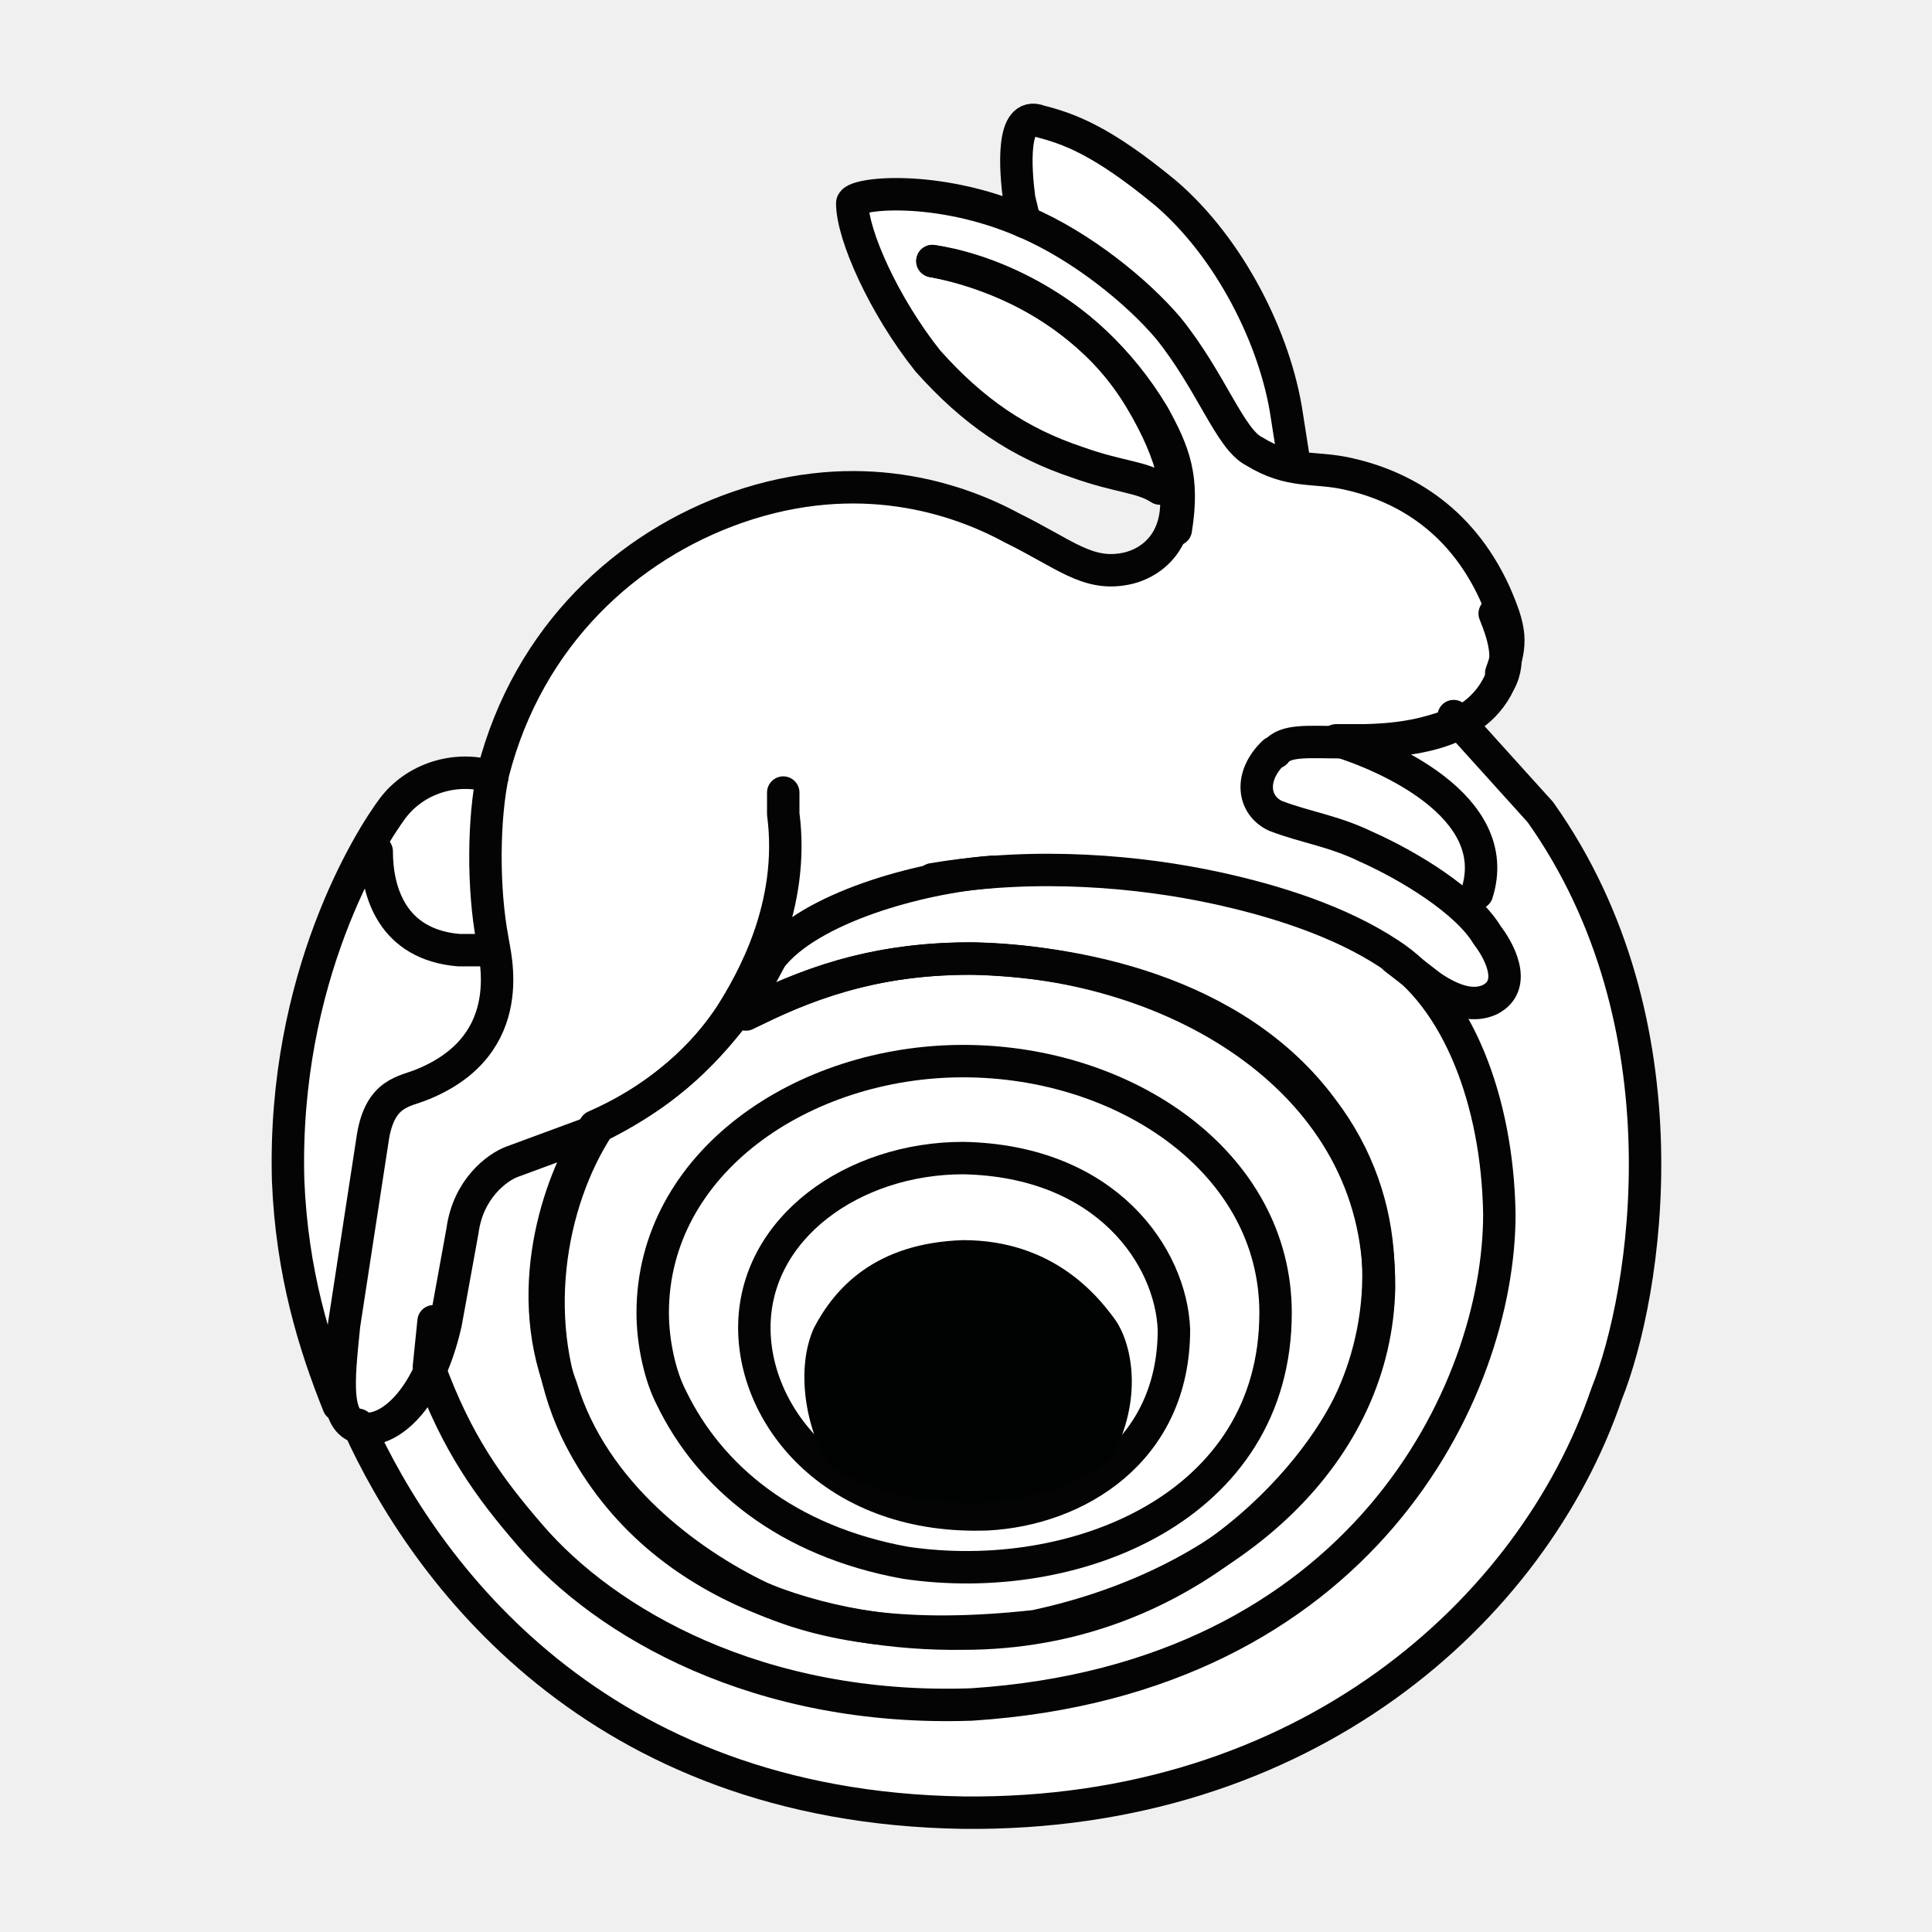
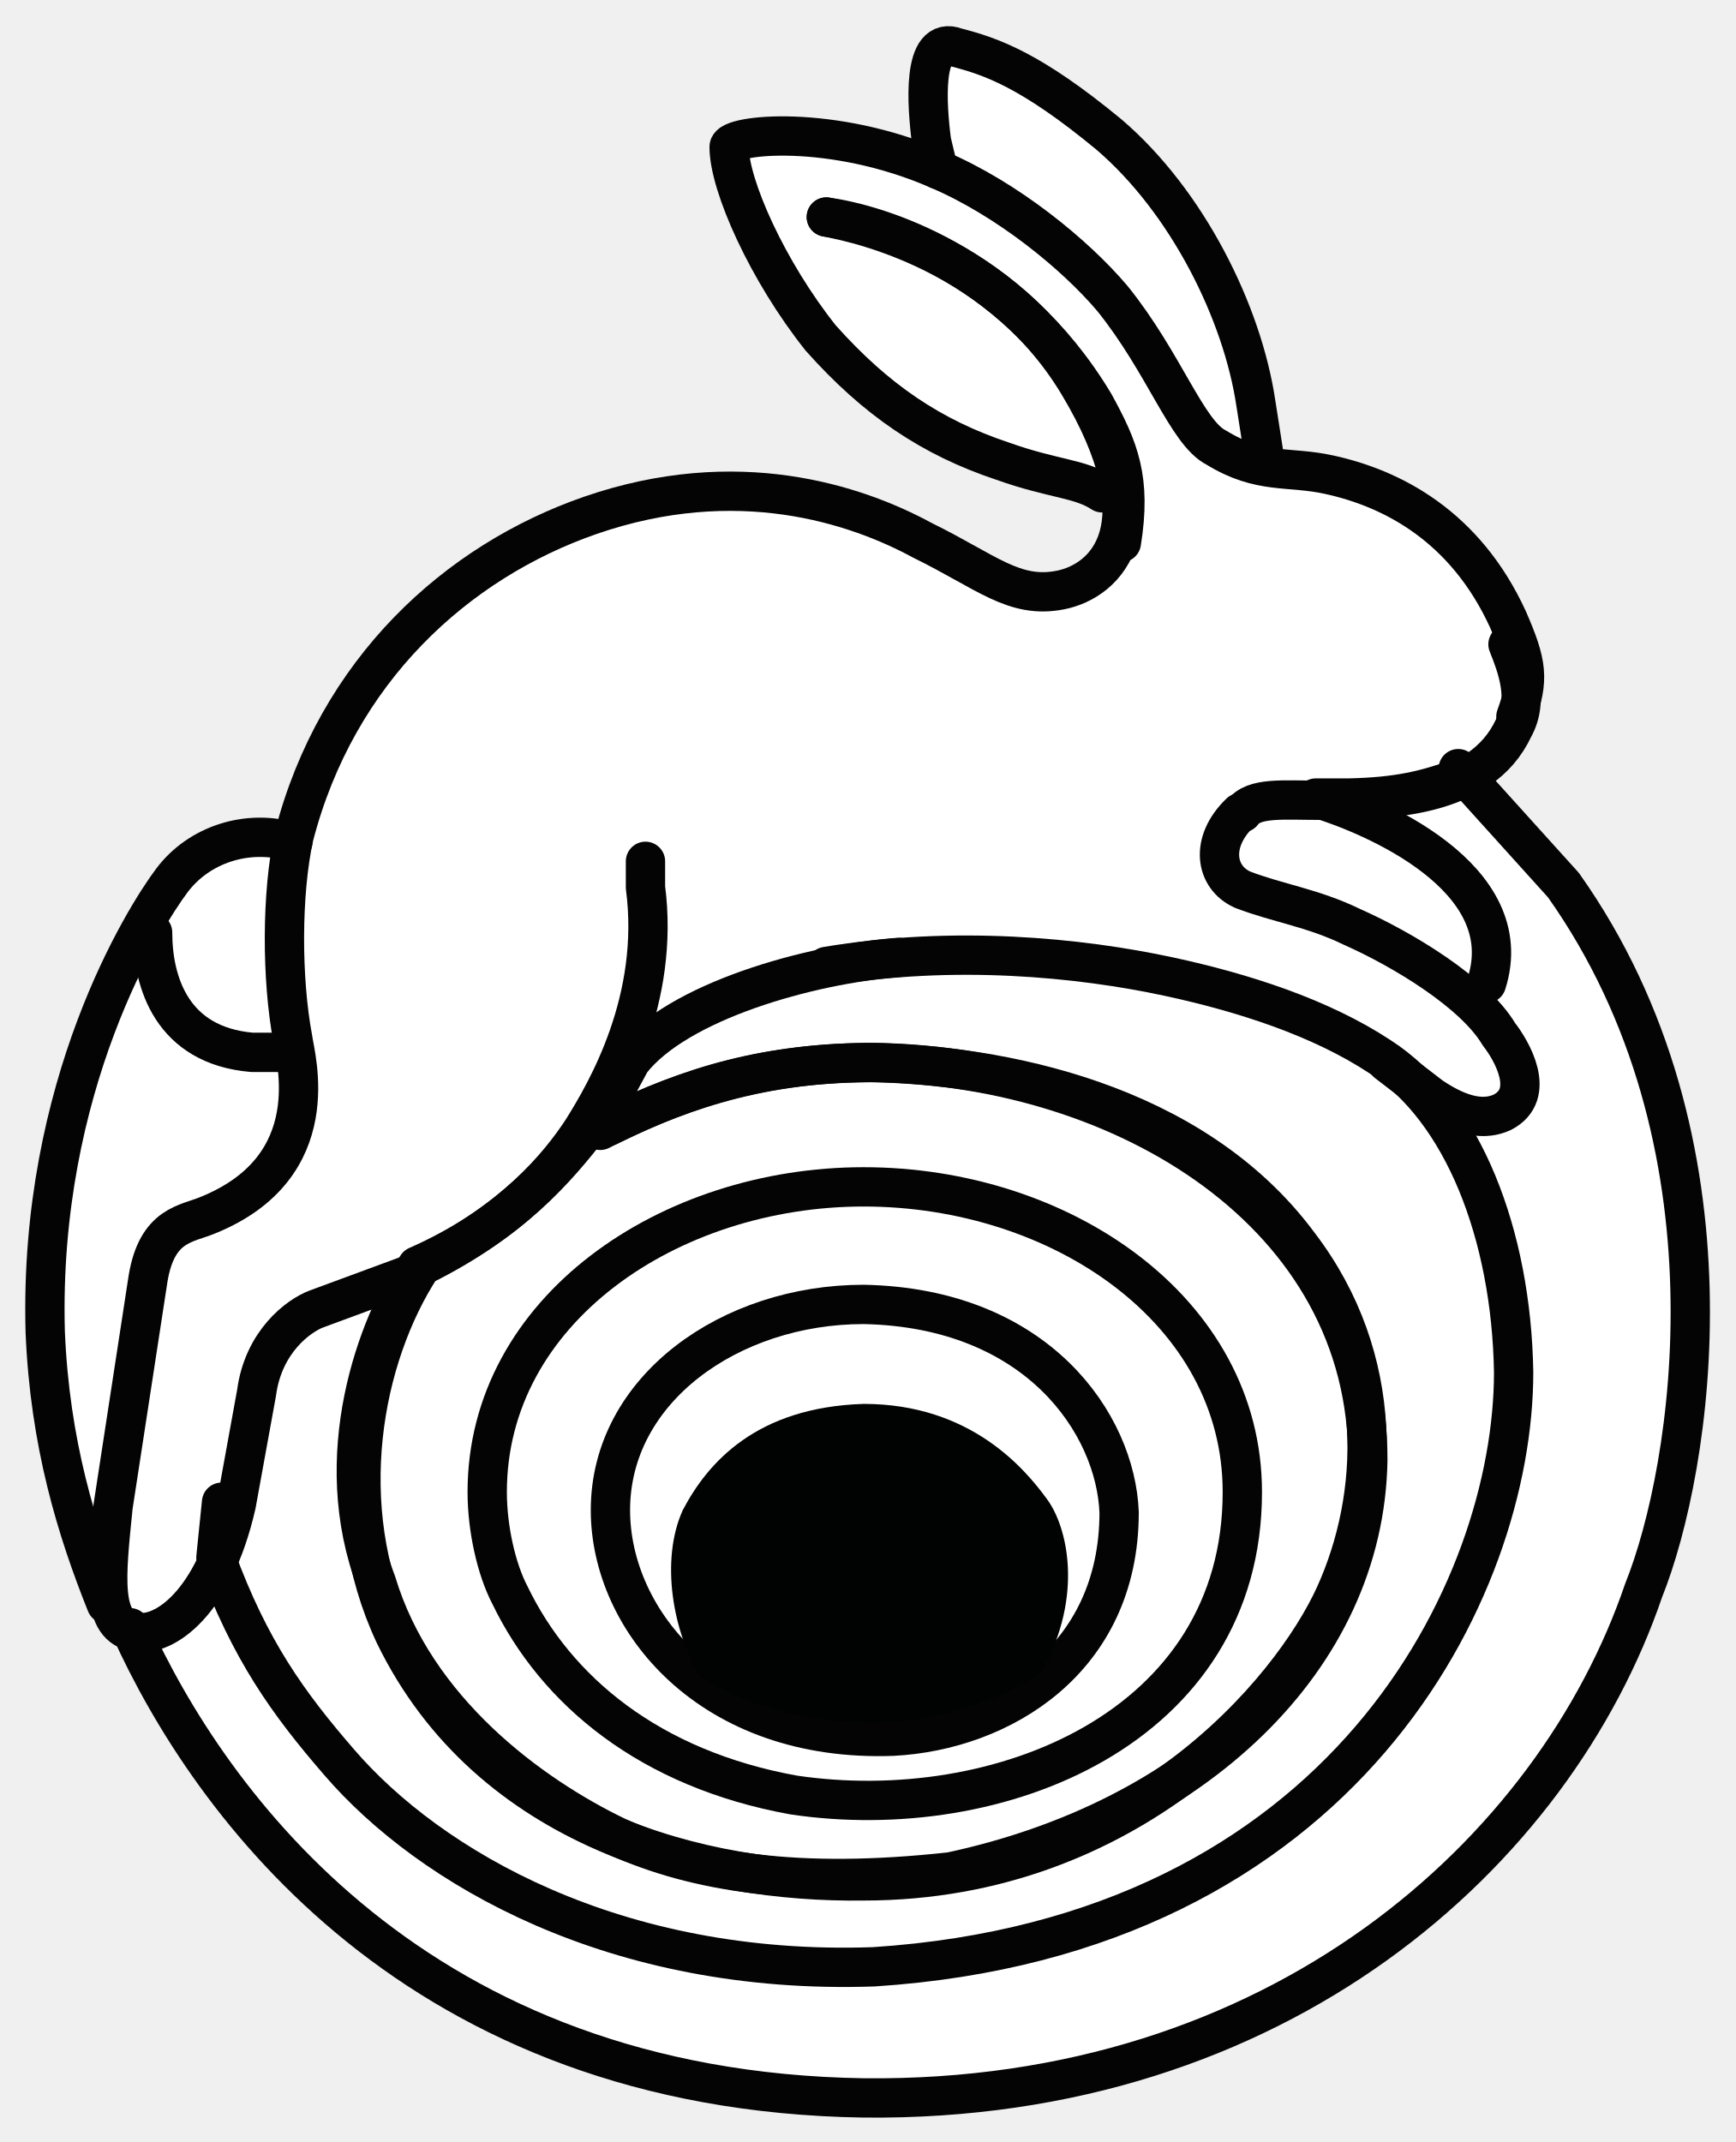
- <svg xmlns="http://www.w3.org/2000/svg" viewBox="-25.400 -7.800 207.200 207.200">
+ <svg xmlns="http://www.w3.org/2000/svg" viewBox="1.5 1 153.5 189.5">
  <style type="text/css">.cls-0 {fill:#FAF8EC;}
.cls-1 {fill:none;stroke:#040405;stroke-width:3.478;stroke-linecap:round;stroke-linejoin:round;stroke-miterlimit:10;}
.cls-2 {fill:#010202;}</style>
  <g transform="translate(0,192) scale(0.01,-0.01)" fill="#ffffff" stroke="none" fill-rule="evenodd">
    <path d="M8460 18856 c-135 -36 -222 -162 -256 -366 -16 -101 -18 -356 -4 -500 6 -56 10 -104 8 -105 -2 -2 -64 14 -138 36 -160 47 -424 102 -605 125 -166 22 -583 25 -700 5 -172 -28 -279 -85 -316 -164 -95 -210 165 -910 567 -1525 168 -256 256 -364 469 -578 333 -333 608 -535 980 -721 269 -135 575 -244 940 -337 253 -64 308 -81 389 -125 32 -17 69 -31 82 -31 21 0 24 -5 24 -37 -1 -107 -55 -245 -131 -327 -96 -105 -203 -154 -359 -163 -172 -10 -268 25 -690 257 -538 294 -835 421 -1212 516 -307 77 -566 108 -903 108 -436 -1 -791 -58 -1215 -196 -1205 -392 -2161 -1279 -2628 -2438 -53 -132 -142 -392 -142 -415 0 -11 -30 -13 -147 -13 -231 1 -421 -46 -598 -148 -217 -127 -343 -267 -556 -625 -442 -740 -765 -1698 -883 -2619 -153 -1186 -21 -2267 418 -3428 46 -123 95 -236 108 -250 12 -15 34 -49 47 -75 30 -59 90 -129 137 -157 29 -18 49 -50 110 -172 827 -1650 2135 -2871 3756 -3504 663 -259 1374 -419 2183 -490 236 -21 929 -30 1180 -15 824 48 1599 205 2312 467 1452 534 2646 1468 3469 2714 325 493 548 959 770 1615 305 896 420 2106 304 3175 -107 972 -406 1887 -871 2656 -171 284 -233 363 -603 773 -196 216 -359 397 -362 402 -3 5 32 46 78 91 117 116 222 278 270 418 10 30 30 125 44 210 42 253 25 389 -86 667 -107 268 -266 533 -445 741 -404 469 -1002 762 -1648 808 -88 6 -100 9 -107 28 -5 12 -25 129 -45 261 -49 326 -94 522 -174 765 -134 404 -302 748 -536 1100 -265 398 -541 684 -960 999 -417 312 -737 477 -1119 575 -108 29 -139 30 -206 12z" />
  </g>
  <path class="cls-1" d="m13 145c7.1 15.7 25.4 41 64.9 41.6 36.7 0.4 61.1-21.7 69-44.9 4.3-10.7 9-39.7-7.1-62.4l-9.3-10.3" />
  <path class="cls-1" d="m27.4 75.5c-4-1.2-8.3 0.2-10.7 3.4s-11.8 18.1-11.2 39.9c0.4 9.9 2.8 17.6 5.4 24.1" />
  <path class="cls-1" d="m84.5 16-0.6-2.5c-0.4-3.1-0.9-9.5 2.2-8.3 3.1 0.8 6.6 2 13.5 7.7 6.9 5.9 11.8 15.7 13 23.8l0.8 5.1" />
  <path class="cls-1" d="m99 44.6c-2-1.3-4.3-1.2-8.8-2.8-6.3-2.1-11.2-5.4-16.1-10.9-4.7-5.9-8.1-13.5-8.1-16.9 0-1.1 9.1-2.1 18.5 2 6.1 2.6 12.1 7.5 15.4 11.4 4.6 5.7 6.6 11.9 9.2 13.2 3.9 2.4 6.4 1.6 10 2.4 5.5 1.2 12 4.5 15.8 12.8 1.7 3.9 1.9 5.3 0.7 8.6" />
  <path class="cls-1" d="m74.6 20.2c0.8 0.2 14.8 2.3 22.3 14.8s2.5 17.4-1.6 18.2-6.5-1.6-12.2-4.4c-5.9-3.2-16.4-6.7-29.4-2.2-11.8 4.1-22.4 13.7-26.2 28.4-1.1 5-1.1 12.6-0.1 17.9 0.2 1.6 3.1 11.3-7.5 15.6-1.9 0.8-4.5 0.8-5.3 5.6l-3.1 20.2c-0.6 6-1.2 10.7 2.1 11.1 2.4 0.4 6.8-2.5 8.8-11.3l1.8-9.9c0.6-4.5 3.7-6.8 5.3-7.4l8.4-3.1" />
  <path class="cls-1" d="m81 85.7c-7.9 0.6-19.6 3.9-23.7 9.2l-2.7 5v1.1c5.9-3 13.5-6 23.9-6 11.3 0.2 28.5 3.4 37.9 16.1 7.8 10.2 7.1 22.4 3.2 31s-18 25.3-41.7 25.3c-14.2 0.2-33.1-4.5-41.5-21.8-5.3-11.3-2.9-24.5 2.4-32.6 8.1-4 12.1-8.8 14.2-12 2.2-3.5 6.9-11.6 5.6-21.5v-2.3" />
  <path class="cls-1" d="m15 83.5c0 4.4 1.7 10 8.8 10.6h3" />
  <path class="cls-1" d="m74.6 86.5c11.3-1.9 22.4-0.8 30.3 0.9 6.5 1.4 13.4 3.6 18.7 7.1 7.3 4.7 11.6 15.7 11.8 27.9 0 19.1-14.9 49.9-56.6 52.6-22.9 0.8-39.3-8.8-47.3-18.1-4.5-5.2-7.9-9.9-10.9-18.1l0.5-4.9" />
  <path class="cls-1" d="m55.4 100.6c7.3-3.6 14-5.6 23.6-5.6 22 0.4 43.6 13.4 43.5 35.2-0.3 17.6-15.4 31.8-36.9 36.4-13.6 1.5-22.6 0-29.5-3.1-7.7-3.7-17.9-11.2-21.3-22.5-4.3-11.2 0.1-22.8 3.6-28 8.2-3.6 12.5-8.8 15.3-12.4" />
  <path class="cls-1" d="m77.9 106c-17.2 0-33.3 10.9-33.3 27 0 3.2 0.8 6.8 2 9.1 4.1 8.5 12.4 15.4 25.1 17.7 18.1 2.7 39.7-5.9 39.7-26.8 0-16.1-16.1-27-33.5-27z" />
  <path class="cls-1" d="m77.9 116.4c-11.8 0-22.4 7.5-22.4 18.2 0 9.8 8.9 20.6 25 20 9.5-0.5 20-6.7 20-19.8-0.3-7.8-7.2-18.1-22.6-18.4z" />
  <path class="cls-1" d="m111.4 72.9c1-1.4 3.6-1.1 7-1.1 5.9 0 14.1-0.2 17-6.4 1.4-2.5 0.3-5.4-0.5-7.4" />
  <path class="cls-1" d="m130.4 69.9c-2.8 1-5.2 1.6-9.5 1.7h-3c5 1.5 18.1 7 15.1 16.4" />
  <path class="cls-1" d="m111.2 72.9c-2.7 2.6-2.2 5.7 0.2 6.8 3.1 1.2 6.2 1.6 9.7 3.3 4.5 2 10.8 5.8 13 9.5 1.1 1.4 3.4 5.3 0.3 6.9-1.5 0.7-3.5 0.5-6.3-1.4l-3.9-3" />
  <path class="cls-1" d="m74.6 20.2c4.4 0.6 16.2 4 23.7 16.5 2.2 4 3.3 6.7 2.4 12.3" />
  <path class="cls-2" d="m77.9 125.2c-9.5 0.3-13.8 5.2-16 9.4-2 4.4-0.9 10.8 1.6 14.8 3.3 1.9 7.5 3.8 14.4 4 6.6 0.2 13.1-2.4 15.8-4.6 3.7-6.7 2.2-12.8 0.4-15.2-1.9-2.6-6.7-8.4-16.2-8.4z" />
</svg>
